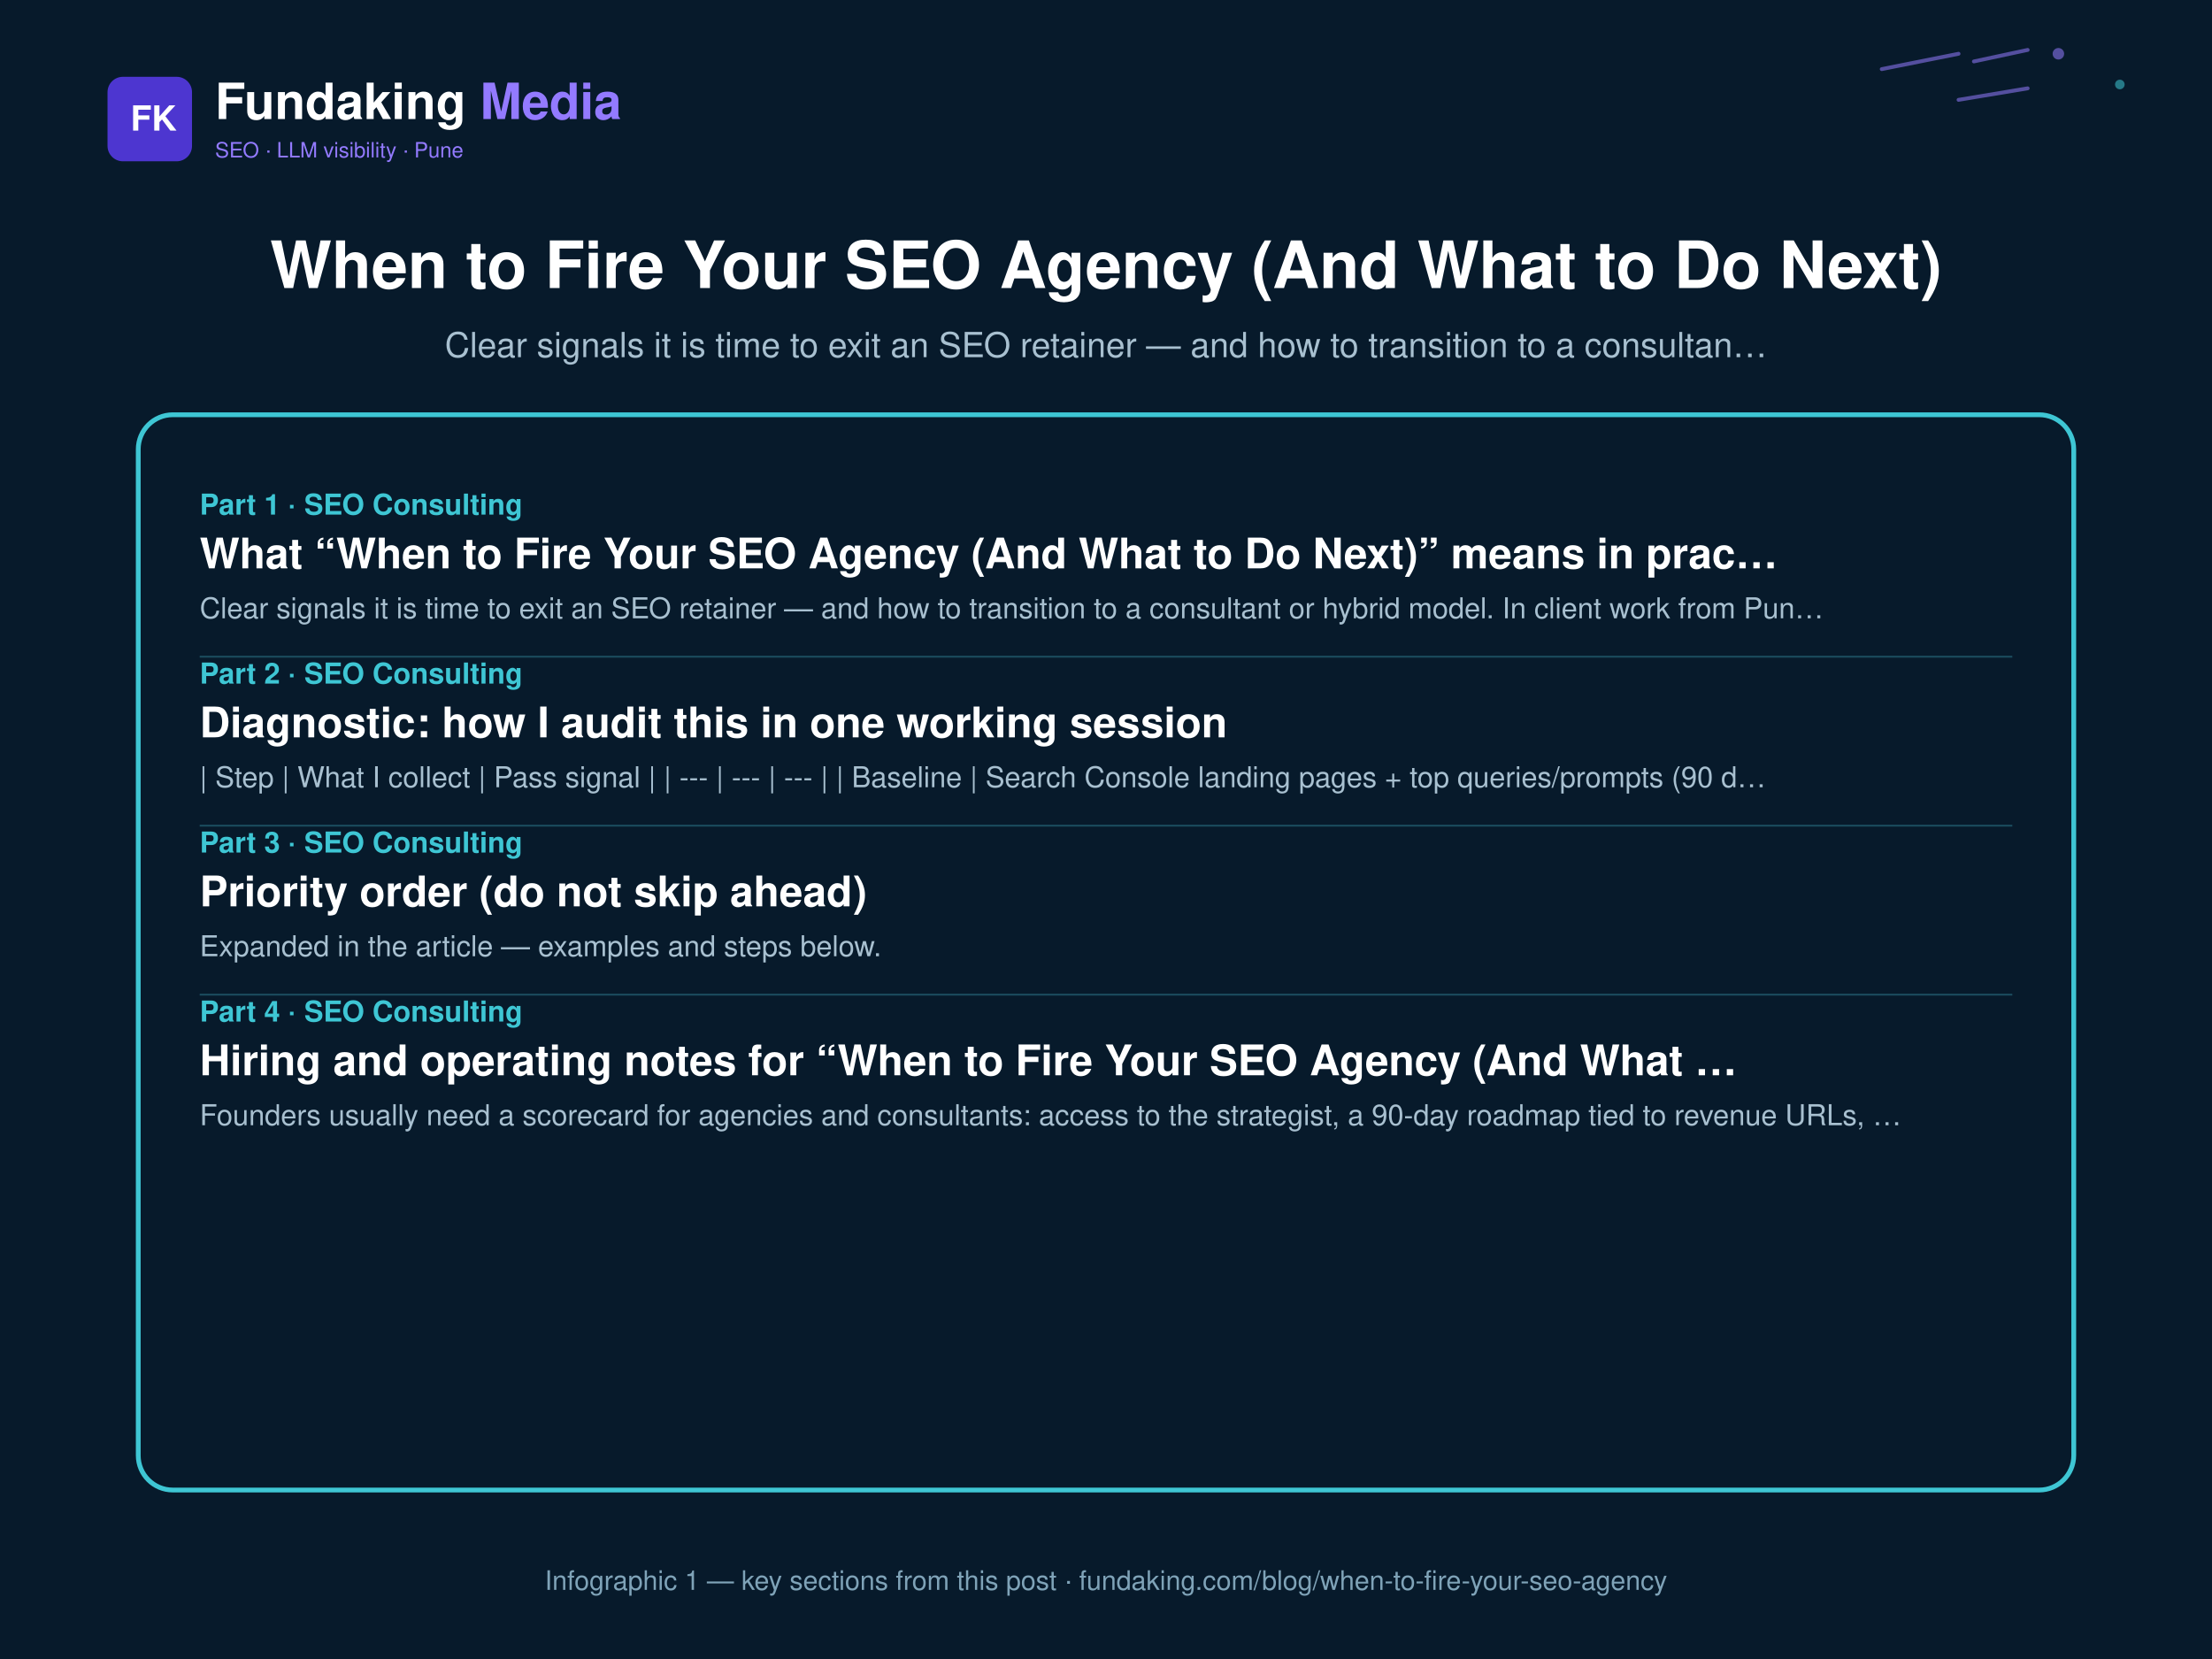
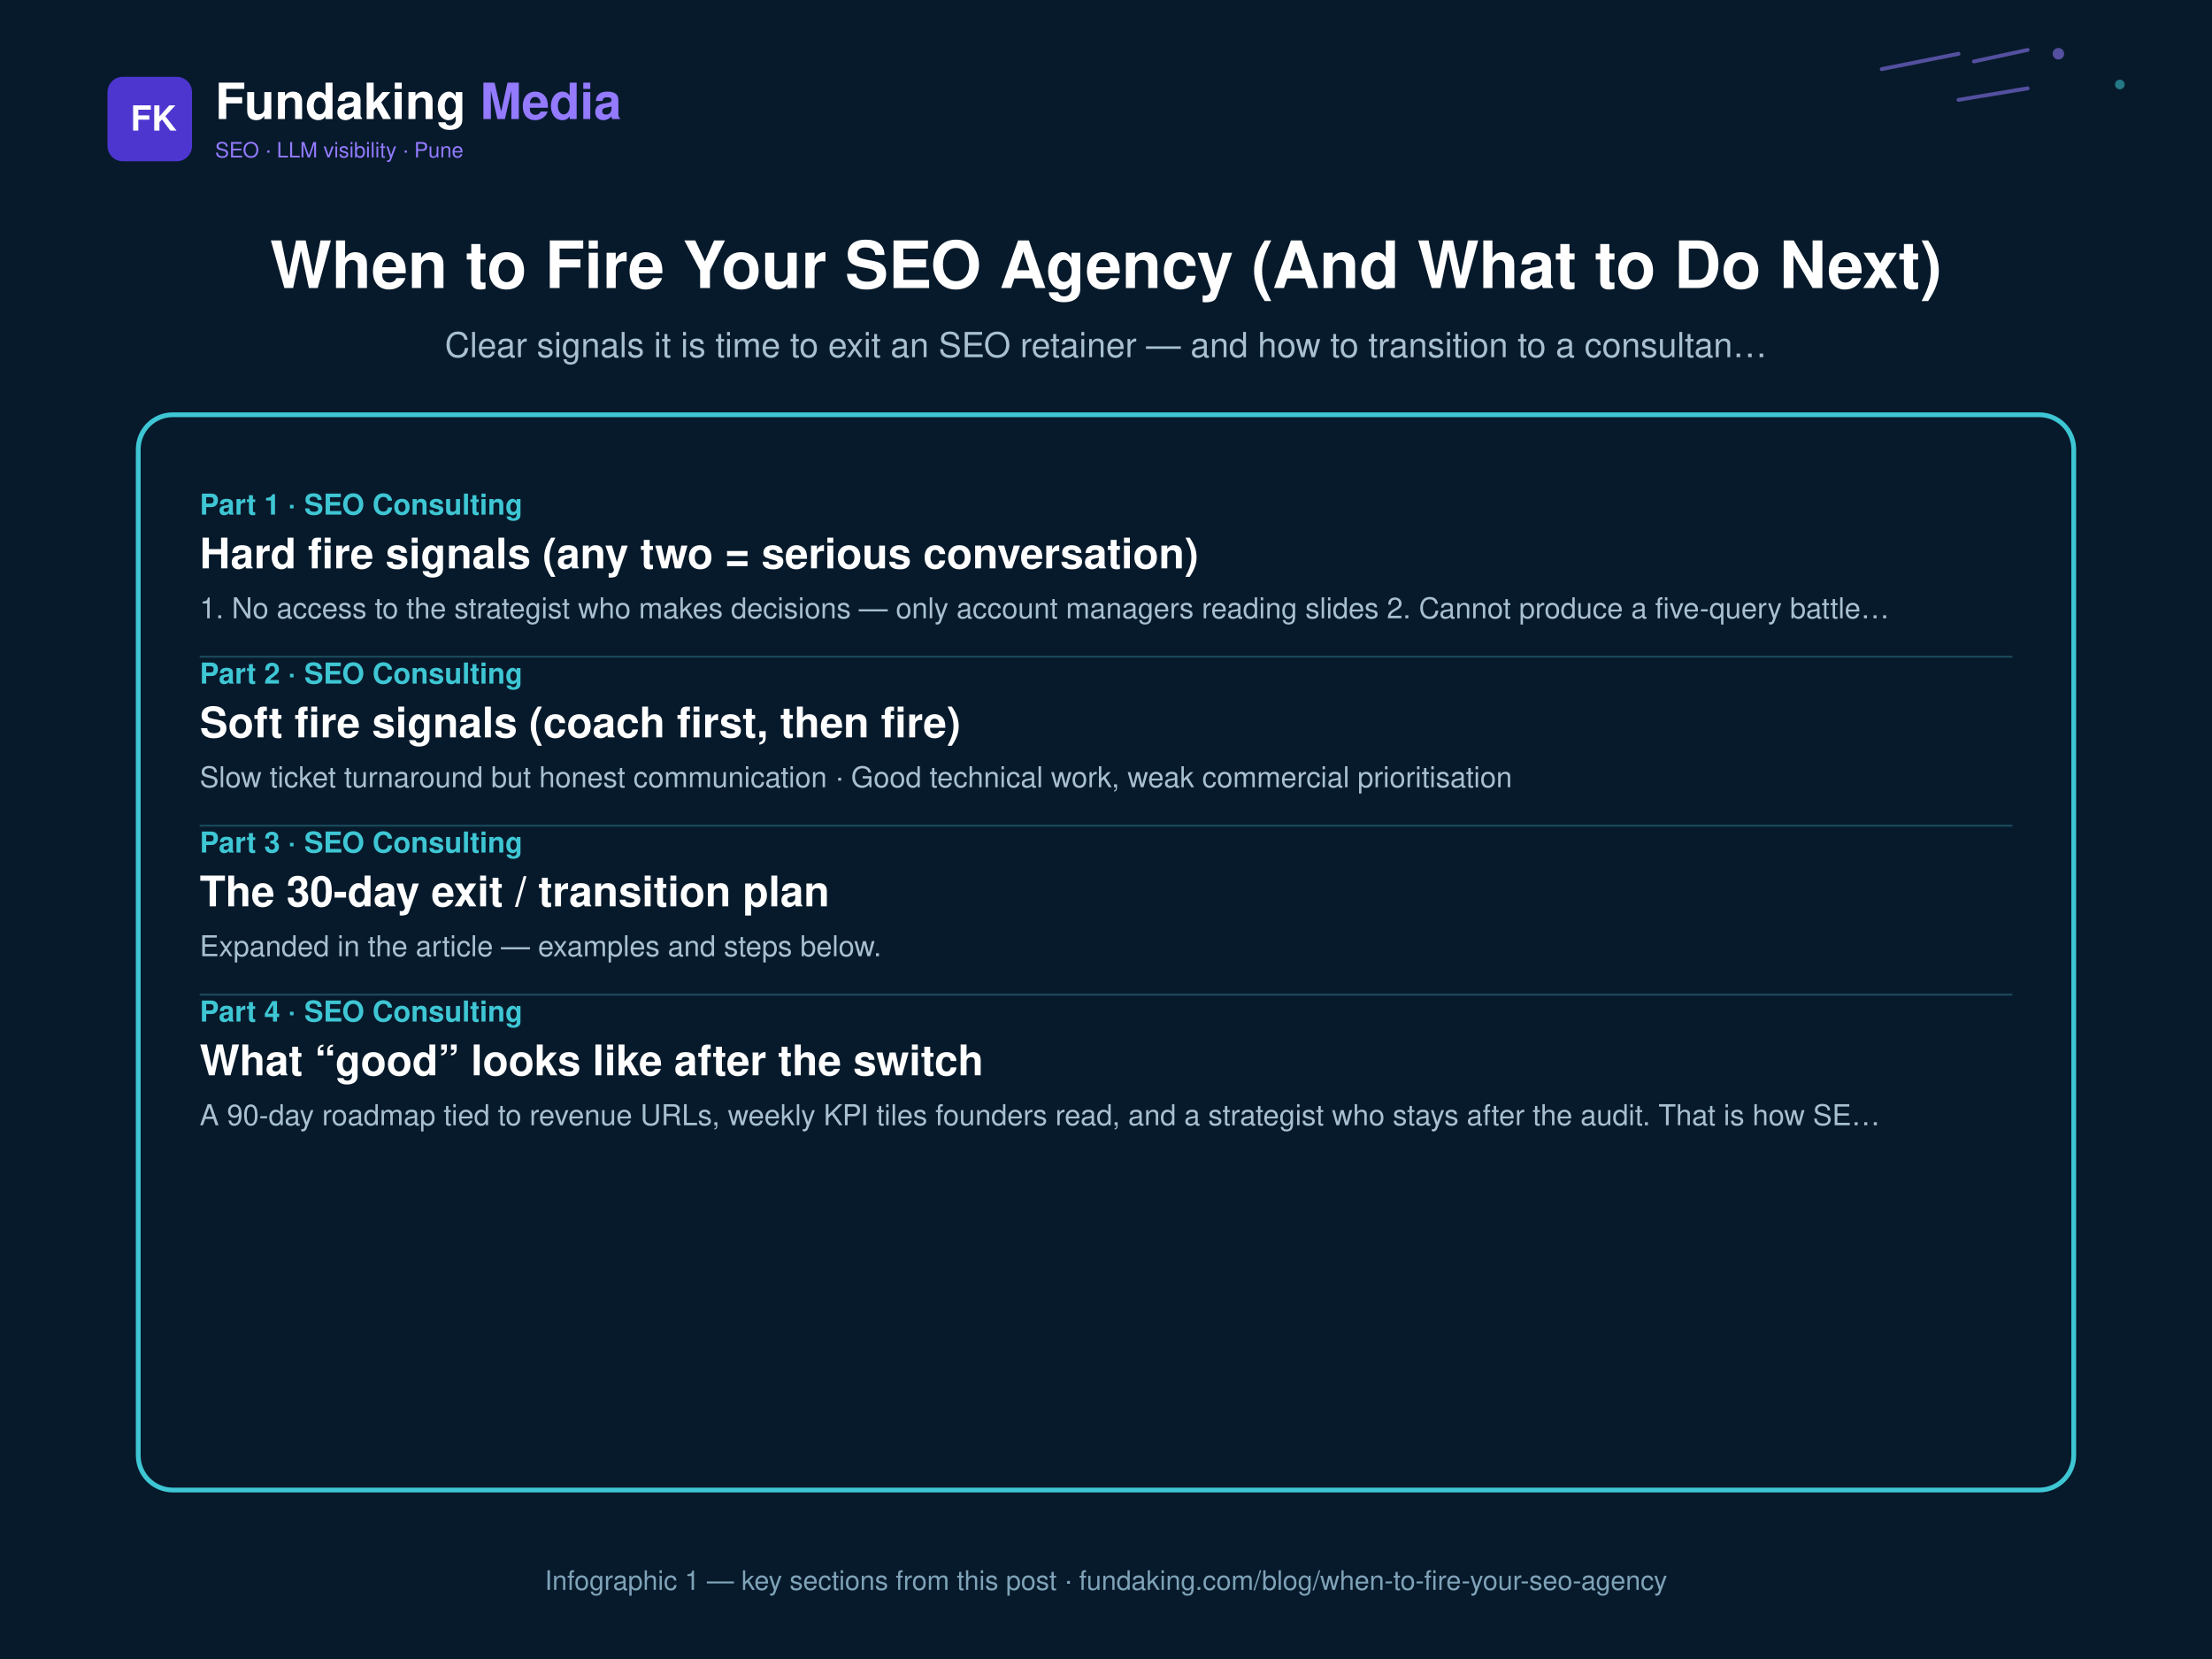
<svg xmlns="http://www.w3.org/2000/svg" viewBox="0 0 1152 864" width="1152" height="864" role="img">
  <rect width="1152" height="864" fill="#071A2B" />
  <g fill="none" stroke="#937AFF" stroke-width="2" opacity="0.55" stroke-linecap="round">
    <path d="M980 36 l40 -8 m8 4 l28 -6" />
    <path d="M1020 52 l36 -6" />
    <circle cx="1072" cy="28" r="3" fill="#937AFF" stroke="none" />
    <circle cx="1104" cy="44" r="2.5" fill="#3EC6D4" stroke="none" />
  </g>
  <rect x="56" y="40" width="44" height="44" rx="8" fill="#4D36D0" />
  <text x="68" y="68" fill="#FFFFFF" font-family="Segoe UI, Helvetica, Arial, sans-serif" font-size="18" font-weight="800">FK</text>
  <text x="112" y="62" fill="#FFFFFF" font-family="Segoe UI, Helvetica, Arial, sans-serif" font-size="26" font-weight="800">Fundaking <tspan fill="#937AFF">Media</tspan>
  </text>
  <text x="112" y="82" fill="#937AFF" font-family="Segoe UI, Helvetica, Arial, sans-serif" font-size="11">SEO · LLM visibility · Pune</text>
  <text x="576" y="150" text-anchor="middle" fill="#FFFFFF" font-family="Segoe UI, Helvetica, Arial, sans-serif" font-size="34" font-weight="800">When to Fire Your SEO Agency (And What to Do Next)</text>
  <text x="576" y="186" text-anchor="middle" fill="#A8C0D0" font-family="Segoe UI, Helvetica, Arial, sans-serif" font-size="18">Clear signals it is time to exit an SEO retainer — and how to transition to a consultan…</text>
  <rect x="72" y="216" width="1008" height="560" rx="18" fill="none" stroke="#3EC6D4" stroke-width="2.5" />
  <g font-family="Segoe UI, Helvetica, Arial, sans-serif">
    <text x="104" y="268" fill="#3EC6D4" font-size="15" font-weight="700">Part 1 · SEO Consulting</text>
-     <text x="104" y="296" fill="#FFFFFF" font-size="22" font-weight="700">What “When to Fire Your SEO Agency (And What to Do Next)” means in prac…</text>
-     <text x="104" y="322" fill="#A8C0D0" font-size="15">Clear signals it is time to exit an SEO retainer — and how to transition to a consultant or hybrid model. In client work from Pun…</text>
+     <text x="104" y="296" fill="#FFFFFF" font-size="22" font-weight="700">Hard fire signals (any two = serious conversation)</text>
+     <text x="104" y="322" fill="#A8C0D0" font-size="15">1. No access to the strategist who makes decisions — only account managers reading slides   2. Cannot produce a five-query battle…</text>
    <line x1="104" y1="342" x2="1048" y2="342" stroke="#1A4A5C" stroke-width="1" />
    <text x="104" y="356" fill="#3EC6D4" font-size="15" font-weight="700">Part 2 · SEO Consulting</text>
-     <text x="104" y="384" fill="#FFFFFF" font-size="22" font-weight="700">Diagnostic: how I audit this in one working session</text>
-     <text x="104" y="410" fill="#A8C0D0" font-size="15">| Step | What I collect | Pass signal | | --- | --- | --- | | Baseline | Search Console landing pages + top queries/prompts (90 d…</text>
+     <text x="104" y="384" fill="#FFFFFF" font-size="22" font-weight="700">Soft fire signals (coach first, then fire)</text>
+     <text x="104" y="410" fill="#A8C0D0" font-size="15">Slow ticket turnaround but honest communication · Good technical work, weak commercial prioritisation</text>
    <line x1="104" y1="430" x2="1048" y2="430" stroke="#1A4A5C" stroke-width="1" />
    <text x="104" y="444" fill="#3EC6D4" font-size="15" font-weight="700">Part 3 · SEO Consulting</text>
-     <text x="104" y="472" fill="#FFFFFF" font-size="22" font-weight="700">Priority order (do not skip ahead)</text>
+     <text x="104" y="472" fill="#FFFFFF" font-size="22" font-weight="700">The 30-day exit / transition plan</text>
    <text x="104" y="498" fill="#A8C0D0" font-size="15">Expanded in the article — examples and steps below.</text>
    <line x1="104" y1="518" x2="1048" y2="518" stroke="#1A4A5C" stroke-width="1" />
    <text x="104" y="532" fill="#3EC6D4" font-size="15" font-weight="700">Part 4 · SEO Consulting</text>
-     <text x="104" y="560" fill="#FFFFFF" font-size="22" font-weight="700">Hiring and operating notes for “When to Fire Your SEO Agency (And What …</text>
-     <text x="104" y="586" fill="#A8C0D0" font-size="15">Founders usually need a scorecard for agencies and consultants: access to the strategist, a 90-day roadmap tied to revenue URLs, …</text>
+     <text x="104" y="560" fill="#FFFFFF" font-size="22" font-weight="700">What “good” looks like after the switch</text>
+     <text x="104" y="586" fill="#A8C0D0" font-size="15">A 90-day roadmap tied to revenue URLs, weekly KPI tiles founders read, and a strategist who stays after the audit. That is how SE…</text>
  </g>
  <text x="576" y="828" text-anchor="middle" fill="#7FA3B8" font-family="Segoe UI, Helvetica, Arial, sans-serif" font-size="14">Infographic 1 — key sections from this post · fundaking.com/blog/when-to-fire-your-seo-agency</text>
</svg>
